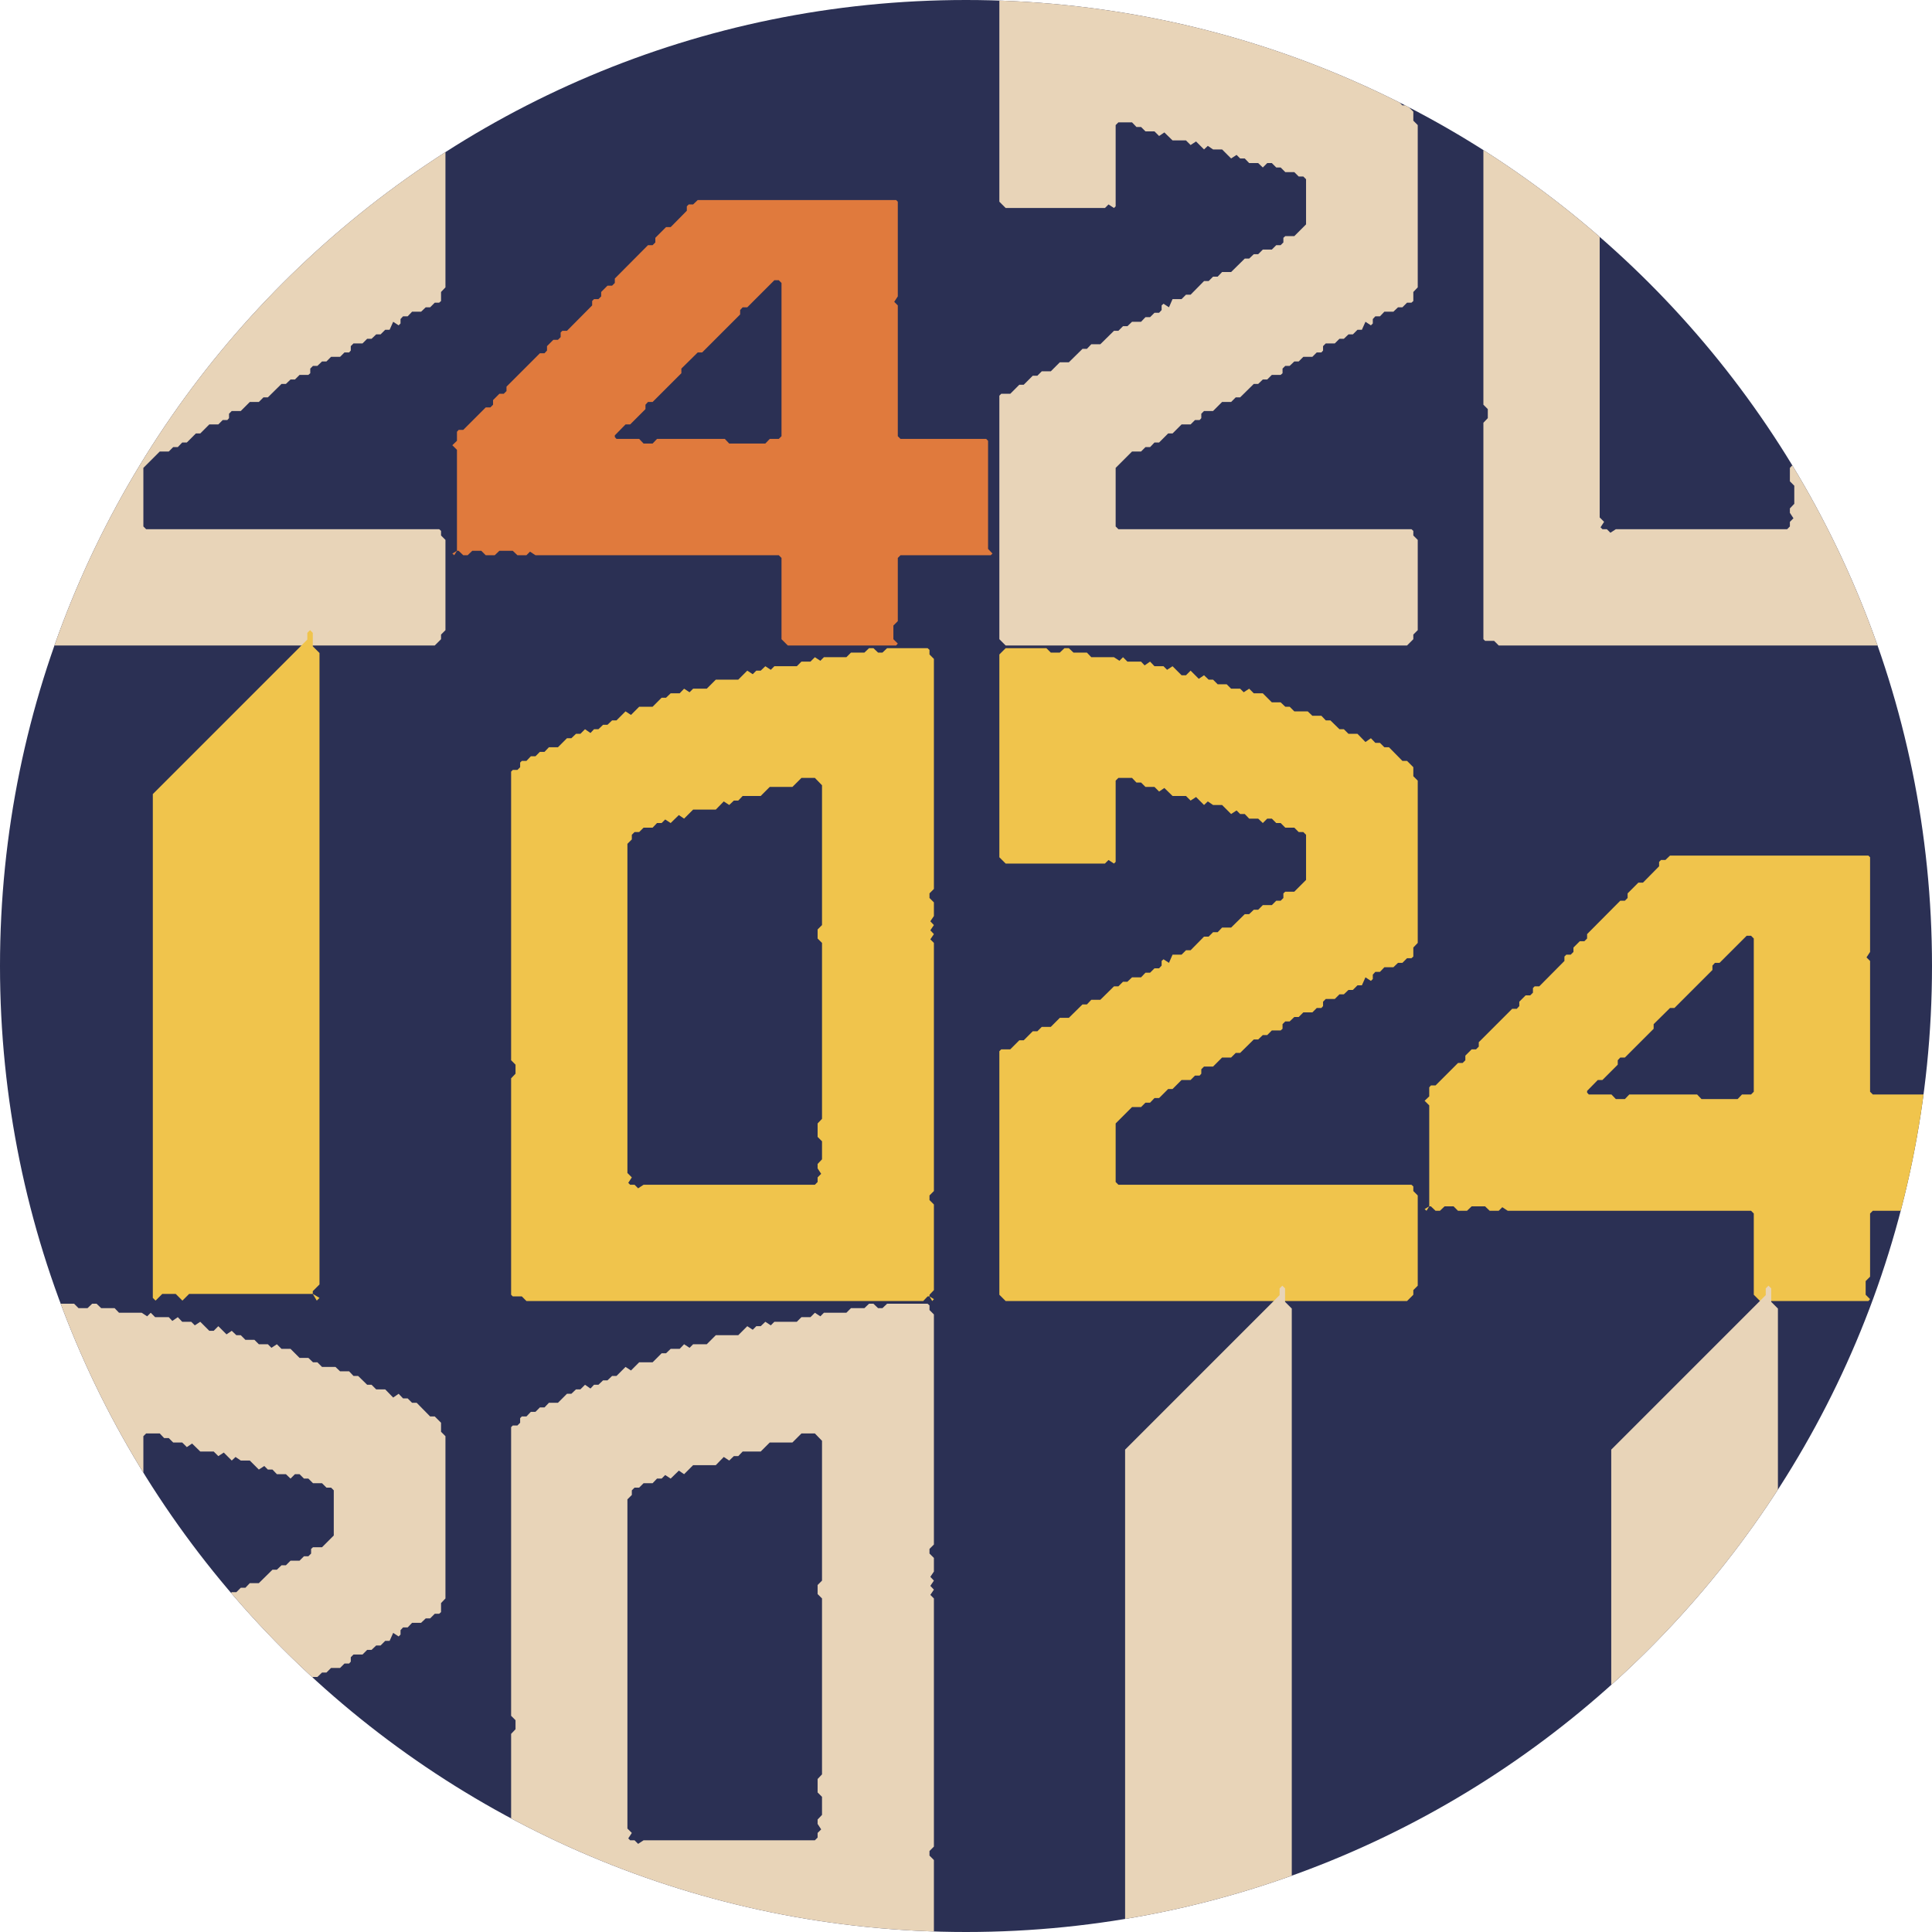
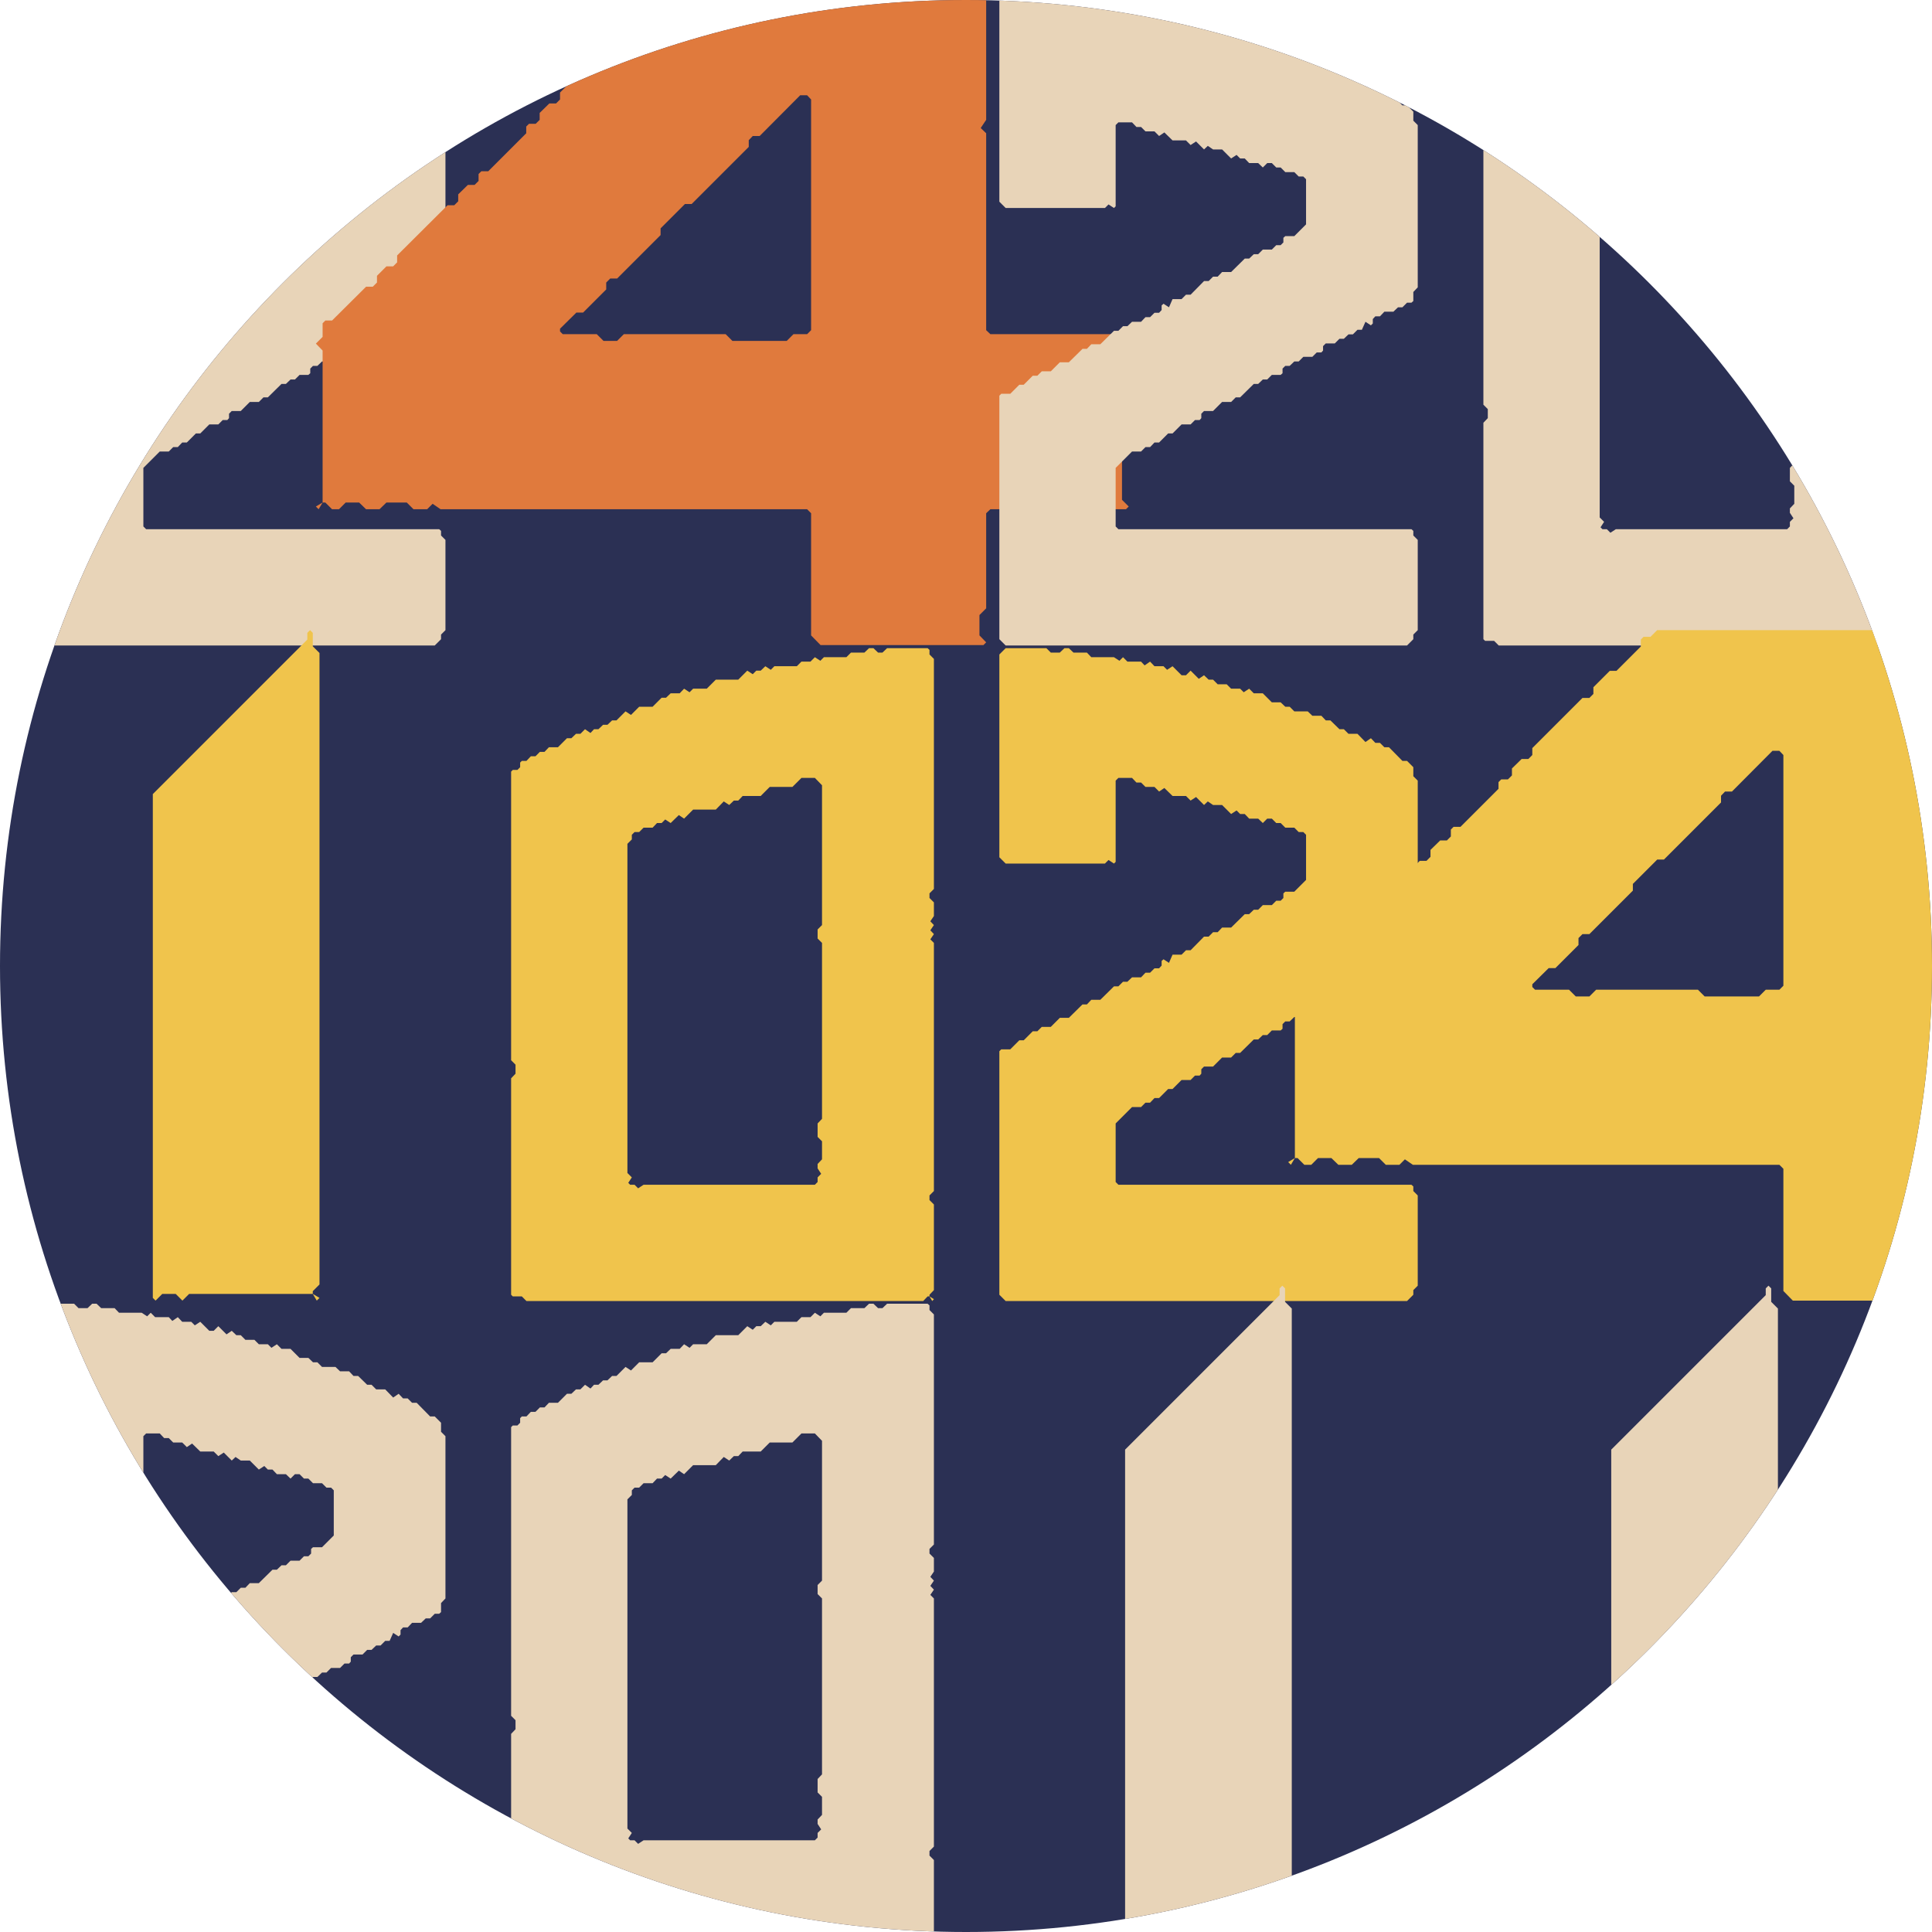
<svg xmlns="http://www.w3.org/2000/svg" viewBox="0 0 128 128">
  <defs>
    <clipPath id="disc">
      <circle cx="64" cy="64" r="64" />
    </clipPath>
  </defs>
  <circle cx="64" cy="64" r="64" fill="#2B3054" />
  <g clip-path="url(#disc)">
    <g transform="translate(64 64) scale(1.22) translate(-64 -64)">
      <g fill="#E8D4B8" transform="translate(24.40 28.40) scale(1.140) translate(-10.00 -16.00)">
        <path fill-rule="evenodd" d="M0.31,0.86L0.01,1.16L0.01,10.82L0.31,11.12L5.04,11.12L5.21,10.95L5.47,11.12L5.55,11.04L5.55,7.17L5.68,7.04L6.33,7.04L6.54,7.26L6.76,7.26L6.97,7.47L7.40,7.47L7.62,7.69L7.87,7.52L8.26,7.90L8.90,7.90L9.12,8.12L9.38,7.95L9.76,8.33L9.94,8.16L10.19,8.33L10.62,8.33L11.05,8.76L11.31,8.59L11.48,8.76L11.70,8.76L11.91,8.98L12.34,8.98L12.56,9.19L12.77,8.98L12.99,8.98L13.20,9.19L13.41,9.19L13.63,9.41L14.06,9.41L14.27,9.62L14.49,9.62L14.62,9.75L14.62,11.90L14.06,12.46L13.63,12.46L13.54,12.54L13.54,12.76L13.41,12.89L13.20,12.89L12.99,13.10L12.56,13.10L12.34,13.32L12.13,13.32L11.91,13.53L11.70,13.53L11.05,14.17L10.62,14.17L10.41,14.39L10.19,14.39L9.98,14.60L9.76,14.60L9.12,15.25L8.90,15.25L8.69,15.46L8.26,15.46L8.09,15.85L7.83,15.68L7.74,15.76L7.74,15.98L7.62,16.11L7.40,16.11L7.19,16.32L6.97,16.32L6.76,16.54L6.33,16.54L6.11,16.75L5.90,16.75L5.68,16.97L5.47,16.97L4.82,17.61L4.39,17.61L4.18,17.83L3.97,17.83L3.32,18.47L2.89,18.47L2.46,18.90L2.03,18.90L1.82,19.11L1.60,19.11L1.17,19.54L0.96,19.54L0.53,19.97L0.10,19.97L0.01,20.06L0.01,31.66L0.31,31.96L19.43,31.96L19.73,31.66L19.73,31.44L19.94,31.23L19.94,26.93L19.73,26.72L19.73,26.50L19.64,26.42L5.68,26.42L5.55,26.29L5.55,23.50L6.33,22.72L6.76,22.72L6.97,22.51L7.19,22.51L7.40,22.29L7.62,22.29L8.05,21.86L8.26,21.86L8.69,21.43L9.12,21.43L9.33,21.22L9.55,21.22L9.63,21.13L9.63,20.92L9.76,20.79L10.19,20.79L10.62,20.36L11.05,20.36L11.27,20.14L11.48,20.14L12.13,19.50L12.34,19.50L12.56,19.29L12.77,19.29L12.99,19.07L13.41,19.07L13.50,18.99L13.50,18.77L13.63,18.64L13.84,18.64L14.06,18.43L14.27,18.43L14.49,18.21L14.92,18.21L15.13,18.00L15.35,18.00L15.43,17.91L15.43,17.70L15.56,17.57L15.99,17.57L16.21,17.35L16.42,17.35L16.64,17.14L16.85,17.14L17.07,16.92L17.28,16.92L17.45,16.54L17.71,16.71L17.80,16.62L17.80,16.41L17.92,16.28L18.14,16.28L18.35,16.06L18.78,16.06L19.00,15.85L19.21,15.85L19.43,15.63L19.64,15.63L19.73,15.55L19.73,15.12L19.94,14.90L19.94,7.17L19.73,6.96L19.73,6.53L19.43,6.23L19.21,6.23L18.57,5.58L18.35,5.58L18.14,5.37L17.92,5.37L17.71,5.15L17.45,5.33L17.07,4.94L16.64,4.94L16.42,4.72L16.21,4.72L15.78,4.30L15.56,4.30L15.35,4.08L14.92,4.08L14.70,3.87L14.06,3.87L13.84,3.65L13.63,3.65L13.41,3.44L12.99,3.44L12.56,3.01L12.13,3.01L11.91,2.79L11.65,2.96L11.48,2.79L11.05,2.79L10.84,2.58L10.41,2.58L10.19,2.36L9.98,2.36L9.76,2.15L9.51,2.32L9.12,1.93L8.90,2.15L8.69,2.15L8.26,1.72L8.00,1.89L7.83,1.72L7.40,1.72L7.19,1.50L6.93,1.68L6.76,1.50L6.11,1.50L5.90,1.29L5.73,1.46L5.47,1.29L4.39,1.29L4.18,1.07L3.54,1.07L3.32,0.86L3.11,0.86L2.89,1.07L2.46,1.07L2.25,0.86Z" />
      </g>
      <g fill="#E07A3D" transform="translate(50.80 28.40) scale(1.140) translate(-10.00 -16.00)">
-         <path fill-rule="evenodd" d="M-2.67,21.78L-2.67,22.21L-2.89,22.42L-2.67,22.64L-2.67,27.45L-2.89,27.58L-2.80,27.66L-2.67,27.45L-2.59,27.45L-2.37,27.66L-2.16,27.66L-1.94,27.45L-1.51,27.45L-1.30,27.66L-0.87,27.66L-0.65,27.45L-0.01,27.45L0.21,27.66L0.64,27.66L0.81,27.49L1.07,27.66L12.66,27.66L12.79,27.79L12.79,31.66L13.09,31.96L18.25,31.96L18.33,31.87L18.12,31.66L18.12,31.01L18.33,30.80L18.33,27.79L18.46,27.66L22.76,27.66L22.84,27.58L22.63,27.36L22.63,22.21L22.54,22.12L18.46,22.12L18.33,21.99L18.33,15.76L18.16,15.59L18.33,15.33L18.33,10.82L18.25,10.74L8.80,10.74L8.58,10.95L8.37,10.95L8.28,11.04L8.28,11.25L7.51,12.03L7.29,12.03L6.78,12.54L6.78,12.76L6.65,12.89L6.43,12.89L4.85,14.48L4.85,14.69L4.72,14.82L4.50,14.82L4.20,15.12L4.20,15.33L4.07,15.46L3.86,15.46L3.77,15.55L3.77,15.76L2.57,16.97L2.35,16.97L2.27,17.05L2.27,17.27L2.14,17.40L1.92,17.40L1.62,17.70L1.62,17.91L1.50,18.04L1.28,18.04L-0.31,19.63L-0.31,19.84L-0.44,19.97L-0.65,19.97L-0.95,20.27L-0.95,20.49L-1.08,20.62L-1.30,20.62L-2.37,21.69L-2.59,21.69Z M12.79,14.69L12.79,21.99L12.66,22.12L12.23,22.12L12.02,22.34L10.30,22.34L10.09,22.12L6.86,22.12L6.65,22.34L6.22,22.34L6.01,22.12L4.93,22.12L4.85,22.03L4.85,21.95L5.36,21.43L5.58,21.43L6.31,20.70L6.31,20.49L6.43,20.36L6.65,20.36L8.02,18.99L8.02,18.77L8.80,18.00L9.01,18.00L10.82,16.19L10.82,15.98L10.94,15.85L11.16,15.85L12.45,14.56L12.66,14.56Z" />
+         <path fill-rule="evenodd" d="M-9.07,16.61L-9.07,17.26L-9.39,17.58L-9.07,17.91L-9.07,25.15L-9.39,25.34L-9.26,25.47L-9.07,25.15L-8.94,25.15L-8.62,25.47L-8.29,25.47L-7.97,25.15L-7.33,25.15L-7.00,25.47L-6.36,25.47L-6.03,25.15L-5.06,25.15L-4.74,25.47L-4.09,25.47L-3.83,25.21L-3.45,25.47L14.01,25.47L14.20,25.66L14.20,31.48L14.65,31.94L22.41,31.94L22.54,31.81L22.22,31.48L22.22,30.51L22.54,30.19L22.54,25.66L22.74,25.47L29.20,25.47L29.33,25.34L29.01,25.02L29.01,17.26L28.88,17.13L22.74,17.13L22.54,16.94L22.54,7.56L22.28,7.31L22.54,6.92L22.54,0.13L22.41,0.00L8.19,0.00L7.87,0.32L7.54,0.32L7.41,0.45L7.41,0.78L6.25,1.94L5.93,1.94L5.15,2.72L5.15,3.04L4.96,3.23L4.63,3.23L2.24,5.62L2.24,5.95L2.05,6.14L1.73,6.14L1.27,6.59L1.27,6.92L1.08,7.11L0.76,7.11L0.63,7.24L0.63,7.56L-1.18,9.37L-1.51,9.37L-1.64,9.50L-1.64,9.83L-1.83,10.02L-2.15,10.02L-2.61,10.47L-2.61,10.80L-2.80,10.99L-3.12,10.99L-5.52,13.38L-5.52,13.71L-5.71,13.90L-6.03,13.90L-6.48,14.35L-6.48,14.67L-6.68,14.87L-7.00,14.87L-8.62,16.48L-8.94,16.48Z M14.20,5.95L14.20,16.94L14.01,17.13L13.36,17.13L13.04,17.45L10.45,17.45L10.13,17.13L5.28,17.13L4.96,17.45L4.31,17.45L3.99,17.13L2.37,17.13L2.24,17.00L2.24,16.87L3.02,16.10L3.34,16.10L4.44,15.00L4.44,14.67L4.63,14.48L4.96,14.48L7.03,12.41L7.03,12.09L8.19,10.93L8.51,10.93L11.23,8.21L11.23,7.89L11.42,7.69L11.75,7.69L13.68,5.75L14.01,5.75Z" />
      </g>
      <g fill="#E8D4B8" transform="translate(77.20 28.40) scale(1.140) translate(-10.00 -16.00)">
        <path fill-rule="evenodd" d="M0.31,0.86L0.01,1.16L0.01,10.82L0.31,11.12L5.04,11.12L5.21,10.95L5.47,11.12L5.55,11.04L5.55,7.17L5.68,7.04L6.33,7.04L6.54,7.26L6.76,7.26L6.97,7.47L7.40,7.47L7.62,7.69L7.87,7.52L8.26,7.90L8.90,7.90L9.12,8.12L9.38,7.95L9.76,8.33L9.94,8.16L10.19,8.33L10.62,8.33L11.05,8.76L11.31,8.59L11.48,8.76L11.70,8.76L11.91,8.98L12.34,8.98L12.56,9.19L12.77,8.98L12.99,8.98L13.20,9.19L13.41,9.19L13.63,9.41L14.06,9.41L14.27,9.62L14.49,9.62L14.62,9.75L14.62,11.90L14.06,12.46L13.63,12.46L13.54,12.54L13.54,12.76L13.41,12.89L13.20,12.89L12.99,13.10L12.56,13.10L12.34,13.32L12.13,13.32L11.91,13.53L11.70,13.53L11.05,14.17L10.62,14.17L10.41,14.39L10.19,14.39L9.98,14.60L9.76,14.60L9.12,15.25L8.90,15.25L8.69,15.46L8.26,15.46L8.09,15.85L7.83,15.68L7.74,15.76L7.74,15.98L7.62,16.11L7.40,16.11L7.19,16.32L6.97,16.32L6.76,16.54L6.33,16.54L6.11,16.75L5.90,16.75L5.68,16.97L5.47,16.97L4.82,17.61L4.39,17.61L4.18,17.83L3.97,17.83L3.32,18.47L2.89,18.47L2.46,18.90L2.03,18.90L1.82,19.11L1.60,19.11L1.17,19.54L0.96,19.54L0.53,19.97L0.10,19.97L0.01,20.06L0.01,31.66L0.31,31.96L19.43,31.96L19.73,31.66L19.73,31.44L19.94,31.23L19.94,26.93L19.73,26.72L19.73,26.50L19.64,26.42L5.68,26.42L5.55,26.29L5.55,23.50L6.33,22.72L6.76,22.72L6.97,22.51L7.19,22.51L7.40,22.29L7.62,22.29L8.05,21.86L8.26,21.86L8.69,21.43L9.12,21.43L9.33,21.22L9.55,21.22L9.63,21.13L9.63,20.92L9.76,20.79L10.19,20.79L10.62,20.36L11.05,20.36L11.27,20.14L11.48,20.14L12.13,19.50L12.34,19.50L12.56,19.29L12.77,19.29L12.99,19.07L13.41,19.07L13.50,18.99L13.50,18.77L13.63,18.64L13.84,18.64L14.06,18.43L14.27,18.43L14.49,18.21L14.92,18.21L15.13,18.00L15.35,18.00L15.43,17.91L15.43,17.70L15.56,17.57L15.99,17.57L16.21,17.35L16.42,17.35L16.64,17.14L16.85,17.14L17.07,16.92L17.28,16.92L17.45,16.54L17.71,16.71L17.80,16.62L17.80,16.41L17.92,16.28L18.14,16.28L18.35,16.06L18.78,16.06L19.00,15.85L19.21,15.85L19.43,15.63L19.64,15.63L19.73,15.55L19.73,15.12L19.94,14.90L19.94,7.17L19.73,6.96L19.73,6.53L19.43,6.23L19.21,6.23L18.57,5.58L18.35,5.58L18.14,5.37L17.92,5.37L17.71,5.15L17.45,5.33L17.07,4.94L16.64,4.94L16.42,4.72L16.21,4.72L15.78,4.30L15.56,4.30L15.35,4.08L14.92,4.08L14.70,3.87L14.06,3.87L13.84,3.65L13.63,3.65L13.41,3.44L12.99,3.44L12.56,3.01L12.13,3.01L11.91,2.79L11.65,2.96L11.48,2.79L11.05,2.79L10.84,2.58L10.41,2.58L10.19,2.36L9.98,2.36L9.76,2.15L9.51,2.32L9.12,1.93L8.90,2.15L8.69,2.15L8.26,1.72L8.00,1.89L7.83,1.72L7.40,1.72L7.19,1.50L6.93,1.68L6.76,1.50L6.11,1.50L5.90,1.29L5.73,1.46L5.47,1.29L4.39,1.29L4.18,1.07L3.54,1.07L3.32,0.86L3.11,0.86L2.89,1.07L2.46,1.07L2.25,0.86Z" />
      </g>
      <g fill="#E8D4B8" transform="translate(103.60 28.40) scale(1.140) translate(-10.00 -16.00)">
        <path fill-rule="evenodd" d="M19.75,0.86L17.82,0.86L17.60,1.07L17.39,1.07L17.17,0.86L16.96,0.86L16.74,1.07L16.10,1.07L15.88,1.29L14.81,1.29L14.64,1.46L14.38,1.29L14.17,1.50L13.74,1.50L13.52,1.72L12.45,1.72L12.28,1.89L12.02,1.72L11.80,1.93L11.59,1.93L11.42,2.10L11.16,1.93L10.73,2.36L9.66,2.36L9.23,2.79L8.58,2.79L8.41,2.96L8.15,2.79L7.94,3.01L7.51,3.01L7.29,3.22L7.08,3.22L6.65,3.65L6.01,3.65L5.62,4.04L5.36,3.87L4.93,4.30L4.72,4.30L4.50,4.51L4.29,4.51L4.07,4.72L3.86,4.72L3.69,4.90L3.43,4.72L3.21,4.94L3.00,4.94L2.78,5.15L2.57,5.15L2.14,5.58L1.71,5.58L1.50,5.80L1.28,5.80L1.07,6.01L0.85,6.01L0.64,6.23L0.42,6.23L0.34,6.31L0.34,6.53L0.21,6.66L-0.01,6.66L-0.09,6.74L-0.09,20.49L0.12,20.70L0.12,21.13L-0.09,21.35L-0.09,31.66L-0.01,31.74L0.42,31.74L0.64,31.96L19.54,31.96L19.75,31.74L19.84,31.74L19.97,31.96L20.05,31.87L19.84,31.74L19.84,31.66L20.05,31.44L20.05,27.36L19.84,27.15L19.84,26.93L20.05,26.72L20.05,14.90L19.88,14.73L20.05,14.48L19.88,14.30L20.05,14.05L19.88,13.87L20.05,13.62L20.05,12.97L19.84,12.76L19.84,12.54L20.05,12.33L20.05,1.37L19.84,1.16L19.84,0.94Z M14.38,7.04L14.72,7.39L14.72,14.05L14.51,14.26L14.51,14.69L14.72,14.90L14.72,23.28L14.51,23.50L14.51,24.14L14.72,24.35L14.72,25.21L14.51,25.43L14.51,25.64L14.68,25.90L14.51,26.07L14.51,26.29L14.38,26.42L6.22,26.42L5.96,26.59L5.79,26.42L5.58,26.42L5.49,26.33L5.66,26.07L5.45,25.86L5.45,10.18L5.66,9.97L5.66,9.75L5.79,9.62L6.01,9.62L6.22,9.41L6.65,9.41L6.86,9.19L7.08,9.19L7.25,9.02L7.51,9.19L7.90,8.81L8.15,8.98L8.58,8.55L9.66,8.55L10.04,8.16L10.30,8.33L10.52,8.12L10.73,8.12L10.94,7.90L11.80,7.90L12.23,7.47L13.31,7.47L13.74,7.04Z" />
      </g>
      <g fill="#F0C44C" transform="translate(24.40 64.00) scale(1.140) translate(-10.00 -16.00)">
        <path fill-rule="evenodd" d="M13.49,0.00L13.36,0.13L13.36,0.45L6.00,7.81L6.00,31.81L6.13,31.94L6.45,31.62L7.09,31.62L7.41,31.94L7.73,31.62L13.62,31.62L13.81,31.94L13.94,31.81L13.62,31.62L13.62,31.49L13.94,31.17L13.94,1.09L13.62,0.77L13.62,0.13Z" />
      </g>
      <g fill="#F0C44C" transform="translate(50.80 64.00) scale(1.140) translate(-10.00 -16.00)">
        <path fill-rule="evenodd" d="M19.75,0.86L17.82,0.86L17.60,1.07L17.39,1.07L17.17,0.86L16.96,0.86L16.74,1.07L16.10,1.07L15.88,1.29L14.81,1.29L14.64,1.46L14.38,1.29L14.17,1.50L13.74,1.50L13.52,1.72L12.45,1.72L12.28,1.89L12.02,1.72L11.80,1.93L11.59,1.93L11.42,2.10L11.16,1.93L10.73,2.36L9.66,2.36L9.23,2.79L8.58,2.79L8.41,2.96L8.15,2.79L7.94,3.01L7.51,3.01L7.29,3.22L7.08,3.22L6.65,3.65L6.01,3.65L5.62,4.04L5.36,3.87L4.93,4.30L4.72,4.30L4.50,4.51L4.29,4.51L4.07,4.72L3.86,4.72L3.69,4.90L3.43,4.72L3.21,4.94L3.00,4.94L2.78,5.15L2.57,5.15L2.14,5.58L1.71,5.58L1.50,5.80L1.28,5.80L1.07,6.01L0.85,6.01L0.64,6.23L0.42,6.23L0.34,6.31L0.34,6.53L0.21,6.66L-0.01,6.66L-0.09,6.74L-0.09,20.49L0.12,20.70L0.12,21.13L-0.09,21.35L-0.09,31.66L-0.01,31.74L0.42,31.74L0.64,31.96L19.54,31.96L19.75,31.74L19.84,31.74L19.97,31.96L20.05,31.87L19.84,31.74L19.84,31.66L20.05,31.44L20.05,27.36L19.84,27.15L19.84,26.93L20.05,26.72L20.05,14.90L19.88,14.73L20.05,14.48L19.88,14.30L20.05,14.05L19.88,13.87L20.05,13.62L20.05,12.97L19.84,12.76L19.84,12.54L20.05,12.33L20.05,1.37L19.84,1.16L19.84,0.94Z M14.38,7.04L14.72,7.39L14.72,14.05L14.51,14.26L14.51,14.69L14.72,14.90L14.72,23.28L14.51,23.50L14.51,24.14L14.72,24.35L14.72,25.21L14.51,25.43L14.51,25.64L14.68,25.90L14.51,26.07L14.51,26.29L14.38,26.42L6.22,26.42L5.96,26.59L5.79,26.42L5.58,26.42L5.49,26.33L5.66,26.07L5.45,25.86L5.45,10.18L5.66,9.97L5.66,9.75L5.79,9.62L6.01,9.62L6.22,9.41L6.65,9.41L6.86,9.19L7.08,9.19L7.25,9.02L7.51,9.19L7.90,8.81L8.15,8.98L8.58,8.55L9.66,8.55L10.04,8.16L10.30,8.33L10.52,8.12L10.73,8.12L10.94,7.90L11.80,7.90L12.23,7.47L13.31,7.47L13.74,7.04Z" />
      </g>
      <g fill="#F0C44C" transform="translate(77.20 64.00) scale(1.140) translate(-10.00 -16.00)">
        <path fill-rule="evenodd" d="M0.31,0.86L0.01,1.16L0.01,10.82L0.31,11.12L5.04,11.12L5.21,10.95L5.47,11.12L5.55,11.04L5.55,7.17L5.68,7.04L6.33,7.04L6.54,7.26L6.76,7.26L6.97,7.47L7.40,7.47L7.62,7.69L7.87,7.52L8.26,7.90L8.90,7.90L9.12,8.12L9.38,7.95L9.76,8.33L9.94,8.16L10.19,8.33L10.62,8.33L11.05,8.76L11.31,8.59L11.48,8.76L11.70,8.76L11.91,8.98L12.34,8.98L12.56,9.19L12.77,8.98L12.99,8.98L13.20,9.19L13.41,9.19L13.63,9.41L14.06,9.41L14.27,9.62L14.49,9.62L14.62,9.75L14.62,11.90L14.06,12.46L13.63,12.46L13.54,12.54L13.54,12.76L13.41,12.89L13.20,12.89L12.99,13.10L12.56,13.10L12.34,13.32L12.13,13.32L11.91,13.53L11.70,13.53L11.05,14.17L10.62,14.17L10.41,14.39L10.19,14.39L9.98,14.60L9.76,14.60L9.12,15.25L8.90,15.25L8.69,15.46L8.26,15.46L8.09,15.85L7.83,15.68L7.74,15.76L7.74,15.98L7.62,16.11L7.40,16.11L7.19,16.32L6.97,16.32L6.76,16.54L6.33,16.54L6.11,16.75L5.90,16.75L5.68,16.97L5.47,16.97L4.82,17.61L4.39,17.61L4.18,17.83L3.97,17.83L3.32,18.47L2.89,18.47L2.46,18.90L2.03,18.90L1.82,19.11L1.60,19.11L1.17,19.54L0.96,19.54L0.53,19.97L0.10,19.97L0.01,20.06L0.01,31.66L0.31,31.96L19.43,31.96L19.73,31.66L19.73,31.44L19.94,31.23L19.94,26.93L19.73,26.72L19.73,26.50L19.64,26.42L5.68,26.42L5.55,26.29L5.55,23.50L6.33,22.72L6.76,22.72L6.97,22.51L7.19,22.51L7.40,22.29L7.62,22.29L8.05,21.86L8.26,21.86L8.69,21.43L9.12,21.43L9.33,21.22L9.55,21.22L9.63,21.13L9.63,20.92L9.76,20.79L10.19,20.79L10.62,20.36L11.05,20.36L11.27,20.14L11.48,20.14L12.13,19.50L12.34,19.50L12.56,19.29L12.77,19.29L12.99,19.07L13.41,19.07L13.50,18.99L13.50,18.77L13.63,18.64L13.84,18.64L14.06,18.43L14.27,18.43L14.49,18.21L14.92,18.21L15.13,18.00L15.35,18.00L15.43,17.91L15.43,17.70L15.56,17.57L15.99,17.57L16.21,17.35L16.42,17.35L16.64,17.14L16.85,17.14L17.07,16.92L17.28,16.92L17.45,16.54L17.71,16.71L17.80,16.62L17.80,16.41L17.92,16.28L18.14,16.28L18.35,16.06L18.78,16.06L19.00,15.85L19.21,15.85L19.43,15.63L19.64,15.63L19.73,15.55L19.73,15.12L19.94,14.90L19.94,7.17L19.73,6.96L19.73,6.53L19.43,6.23L19.21,6.23L18.57,5.58L18.35,5.58L18.14,5.37L17.92,5.37L17.71,5.15L17.45,5.33L17.07,4.94L16.64,4.94L16.42,4.72L16.21,4.72L15.78,4.30L15.56,4.30L15.35,4.08L14.92,4.08L14.70,3.87L14.06,3.87L13.84,3.65L13.63,3.65L13.41,3.44L12.99,3.44L12.56,3.01L12.13,3.01L11.91,2.79L11.65,2.96L11.48,2.79L11.05,2.79L10.84,2.58L10.41,2.58L10.19,2.36L9.98,2.36L9.76,2.15L9.51,2.32L9.12,1.93L8.90,2.15L8.69,2.15L8.26,1.72L8.00,1.89L7.83,1.72L7.40,1.72L7.19,1.50L6.93,1.68L6.76,1.50L6.11,1.50L5.90,1.29L5.73,1.46L5.47,1.29L4.39,1.29L4.18,1.07L3.54,1.07L3.32,0.86L3.11,0.86L2.89,1.07L2.46,1.07L2.25,0.86Z" />
      </g>
      <g fill="#F0C44C" transform="translate(103.60 64.00) scale(1.140) translate(-10.00 -16.00)">
-         <path fill-rule="evenodd" d="M-2.67,21.78L-2.67,22.21L-2.89,22.42L-2.67,22.64L-2.67,27.45L-2.89,27.58L-2.80,27.66L-2.67,27.45L-2.59,27.45L-2.37,27.66L-2.16,27.66L-1.94,27.45L-1.51,27.45L-1.30,27.66L-0.87,27.66L-0.65,27.45L-0.01,27.45L0.21,27.66L0.64,27.66L0.81,27.49L1.07,27.66L12.66,27.66L12.79,27.79L12.79,31.66L13.09,31.96L18.25,31.96L18.33,31.87L18.12,31.66L18.12,31.01L18.33,30.80L18.33,27.79L18.46,27.66L22.76,27.66L22.84,27.58L22.63,27.36L22.63,22.21L22.54,22.12L18.46,22.12L18.33,21.99L18.33,15.76L18.16,15.59L18.33,15.33L18.33,10.82L18.25,10.74L8.80,10.74L8.58,10.95L8.37,10.95L8.28,11.04L8.28,11.25L7.51,12.03L7.29,12.03L6.78,12.54L6.78,12.76L6.65,12.89L6.43,12.89L4.85,14.48L4.85,14.69L4.72,14.82L4.50,14.82L4.20,15.12L4.20,15.33L4.07,15.46L3.86,15.46L3.77,15.55L3.77,15.76L2.57,16.97L2.35,16.97L2.27,17.05L2.27,17.27L2.14,17.40L1.92,17.40L1.62,17.70L1.62,17.91L1.50,18.04L1.28,18.04L-0.31,19.63L-0.31,19.84L-0.44,19.97L-0.65,19.97L-0.95,20.27L-0.95,20.49L-1.08,20.62L-1.30,20.62L-2.37,21.69L-2.59,21.69Z M12.79,14.69L12.79,21.99L12.66,22.12L12.23,22.12L12.02,22.34L10.30,22.34L10.09,22.12L6.86,22.12L6.65,22.34L6.22,22.34L6.01,22.12L4.93,22.12L4.85,22.03L4.85,21.95L5.36,21.43L5.58,21.43L6.31,20.70L6.31,20.49L6.43,20.36L6.65,20.36L8.02,18.99L8.02,18.77L8.80,18.00L9.01,18.00L10.82,16.19L10.82,15.98L10.94,15.85L11.16,15.85L12.45,14.56L12.66,14.56Z" />
+         <path fill-rule="evenodd" d="M-9.07,16.61L-9.07,17.26L-9.39,17.58L-9.07,17.91L-9.07,25.15L-9.39,25.34L-9.26,25.47L-9.07,25.15L-8.94,25.15L-8.62,25.47L-8.29,25.47L-7.97,25.15L-7.33,25.15L-7.00,25.47L-6.36,25.47L-6.03,25.15L-5.06,25.15L-4.74,25.47L-4.09,25.47L-3.83,25.21L-3.45,25.47L14.01,25.47L14.20,25.66L14.20,31.48L14.65,31.94L22.41,31.94L22.54,31.81L22.22,31.48L22.22,30.51L22.54,30.19L22.54,25.66L22.74,25.47L29.20,25.47L29.33,25.34L29.01,25.02L29.01,17.26L28.88,17.13L22.74,17.13L22.54,16.94L22.54,7.56L22.28,7.31L22.54,6.92L22.54,0.13L22.41,0.00L8.19,0.00L7.87,0.32L7.54,0.32L7.41,0.45L7.41,0.78L6.25,1.94L5.93,1.94L5.15,2.72L5.15,3.04L4.96,3.23L4.63,3.23L2.24,5.62L2.24,5.95L2.05,6.14L1.73,6.14L1.27,6.59L1.27,6.92L1.08,7.11L0.76,7.11L0.63,7.24L0.63,7.56L-1.18,9.37L-1.51,9.37L-1.64,9.50L-1.64,9.83L-1.83,10.02L-2.15,10.02L-2.61,10.47L-2.61,10.80L-2.80,10.99L-3.12,10.99L-5.52,13.38L-5.52,13.71L-5.71,13.90L-6.03,13.90L-6.48,14.35L-6.48,14.67L-6.68,14.87L-7.00,14.87L-8.62,16.48L-8.94,16.48Z M14.20,5.95L14.20,16.94L14.01,17.13L13.36,17.13L13.04,17.45L10.45,17.45L10.13,17.13L5.28,17.13L4.96,17.45L4.31,17.45L3.99,17.13L2.37,17.13L2.24,17.00L2.24,16.87L3.02,16.10L3.34,16.10L4.44,15.00L4.44,14.67L4.63,14.48L4.96,14.48L7.03,12.41L7.03,12.09L8.19,10.93L8.51,10.93L11.23,8.21L11.23,7.89L11.42,7.69L11.75,7.69L13.68,5.75L14.01,5.75Z" />
      </g>
      <g fill="#E8D4B8" transform="translate(24.40 99.60) scale(1.140) translate(-10.00 -16.00)">
        <path fill-rule="evenodd" d="M0.31,0.86L0.01,1.16L0.01,10.82L0.31,11.12L5.04,11.12L5.21,10.95L5.47,11.12L5.55,11.04L5.55,7.17L5.68,7.04L6.33,7.04L6.54,7.26L6.76,7.26L6.97,7.47L7.40,7.47L7.62,7.69L7.87,7.52L8.26,7.90L8.90,7.90L9.12,8.12L9.38,7.95L9.76,8.33L9.94,8.16L10.19,8.33L10.62,8.33L11.05,8.76L11.31,8.59L11.48,8.76L11.70,8.76L11.91,8.98L12.34,8.98L12.56,9.19L12.77,8.98L12.99,8.98L13.20,9.19L13.41,9.19L13.63,9.41L14.06,9.41L14.27,9.62L14.49,9.62L14.62,9.75L14.62,11.90L14.06,12.46L13.63,12.46L13.54,12.54L13.54,12.76L13.41,12.89L13.20,12.89L12.99,13.10L12.56,13.10L12.34,13.32L12.13,13.32L11.91,13.53L11.70,13.53L11.05,14.17L10.62,14.17L10.41,14.39L10.19,14.39L9.98,14.60L9.76,14.60L9.12,15.25L8.90,15.25L8.69,15.46L8.26,15.46L8.09,15.85L7.83,15.68L7.74,15.76L7.74,15.98L7.62,16.11L7.40,16.11L7.19,16.32L6.97,16.32L6.76,16.54L6.33,16.54L6.11,16.75L5.90,16.75L5.68,16.97L5.47,16.97L4.82,17.61L4.39,17.61L4.18,17.83L3.97,17.83L3.32,18.47L2.89,18.47L2.46,18.90L2.03,18.90L1.82,19.11L1.60,19.11L1.17,19.54L0.96,19.54L0.53,19.97L0.10,19.97L0.01,20.06L0.01,31.66L0.31,31.96L19.43,31.96L19.73,31.66L19.73,31.44L19.94,31.23L19.94,26.93L19.73,26.72L19.73,26.50L19.64,26.42L5.68,26.42L5.55,26.29L5.55,23.50L6.33,22.72L6.76,22.72L6.97,22.51L7.19,22.51L7.40,22.29L7.62,22.29L8.05,21.86L8.26,21.86L8.69,21.43L9.12,21.43L9.33,21.22L9.55,21.22L9.63,21.13L9.63,20.92L9.76,20.79L10.19,20.79L10.62,20.36L11.05,20.36L11.27,20.14L11.48,20.14L12.13,19.50L12.34,19.50L12.56,19.29L12.77,19.29L12.99,19.07L13.41,19.07L13.50,18.99L13.50,18.77L13.63,18.64L13.84,18.64L14.06,18.43L14.27,18.43L14.49,18.21L14.92,18.21L15.13,18.00L15.35,18.00L15.43,17.91L15.43,17.70L15.56,17.57L15.99,17.57L16.21,17.35L16.42,17.35L16.64,17.14L16.85,17.14L17.07,16.92L17.28,16.92L17.45,16.54L17.71,16.71L17.80,16.62L17.80,16.41L17.92,16.28L18.14,16.28L18.35,16.06L18.78,16.06L19.00,15.85L19.21,15.85L19.43,15.63L19.64,15.63L19.73,15.55L19.73,15.12L19.94,14.90L19.94,7.17L19.73,6.96L19.73,6.53L19.43,6.23L19.21,6.23L18.57,5.58L18.35,5.58L18.14,5.37L17.92,5.37L17.71,5.15L17.45,5.33L17.07,4.94L16.64,4.94L16.42,4.72L16.21,4.72L15.78,4.30L15.56,4.30L15.35,4.08L14.92,4.08L14.70,3.87L14.06,3.87L13.84,3.65L13.63,3.65L13.41,3.44L12.99,3.44L12.56,3.01L12.13,3.01L11.91,2.79L11.65,2.96L11.48,2.79L11.05,2.79L10.84,2.58L10.41,2.58L10.19,2.36L9.98,2.36L9.76,2.15L9.51,2.32L9.12,1.93L8.90,2.15L8.69,2.15L8.26,1.72L8.00,1.89L7.83,1.72L7.40,1.72L7.19,1.50L6.93,1.68L6.76,1.50L6.11,1.50L5.90,1.29L5.73,1.46L5.47,1.29L4.39,1.29L4.18,1.07L3.54,1.07L3.32,0.86L3.11,0.86L2.89,1.07L2.46,1.07L2.25,0.86Z" />
      </g>
      <g fill="#E8D4B8" transform="translate(50.80 99.60) scale(1.140) translate(-10.00 -16.00)">
        <path fill-rule="evenodd" d="M19.75,0.86L17.82,0.86L17.60,1.07L17.39,1.07L17.17,0.86L16.96,0.86L16.74,1.07L16.10,1.07L15.88,1.29L14.81,1.29L14.64,1.46L14.38,1.29L14.17,1.50L13.74,1.50L13.52,1.72L12.45,1.72L12.28,1.89L12.02,1.72L11.80,1.93L11.59,1.93L11.42,2.10L11.16,1.93L10.73,2.36L9.66,2.36L9.23,2.79L8.58,2.79L8.41,2.96L8.15,2.79L7.94,3.01L7.51,3.01L7.29,3.22L7.08,3.22L6.65,3.65L6.01,3.65L5.62,4.04L5.36,3.87L4.93,4.30L4.72,4.30L4.50,4.51L4.29,4.51L4.07,4.72L3.86,4.72L3.69,4.90L3.43,4.72L3.21,4.94L3.00,4.94L2.78,5.15L2.57,5.15L2.14,5.58L1.71,5.58L1.50,5.80L1.28,5.80L1.07,6.01L0.85,6.01L0.64,6.23L0.42,6.23L0.34,6.31L0.34,6.53L0.21,6.66L-0.01,6.66L-0.09,6.74L-0.09,20.49L0.12,20.70L0.12,21.13L-0.09,21.35L-0.09,31.66L-0.01,31.74L0.42,31.74L0.64,31.96L19.54,31.96L19.75,31.74L19.84,31.74L19.97,31.96L20.05,31.87L19.84,31.74L19.84,31.66L20.05,31.44L20.05,27.36L19.84,27.15L19.84,26.93L20.05,26.72L20.05,14.90L19.88,14.73L20.05,14.48L19.88,14.30L20.05,14.05L19.88,13.87L20.05,13.62L20.05,12.97L19.84,12.76L19.84,12.54L20.05,12.33L20.05,1.37L19.84,1.16L19.84,0.94Z M14.38,7.04L14.72,7.39L14.72,14.05L14.51,14.26L14.51,14.69L14.72,14.90L14.72,23.28L14.51,23.50L14.51,24.14L14.72,24.35L14.72,25.21L14.51,25.43L14.51,25.64L14.68,25.90L14.51,26.07L14.51,26.29L14.38,26.42L6.22,26.42L5.96,26.59L5.79,26.42L5.58,26.42L5.49,26.33L5.66,26.07L5.45,25.86L5.45,10.18L5.66,9.97L5.66,9.75L5.79,9.62L6.01,9.62L6.22,9.41L6.65,9.41L6.86,9.19L7.08,9.19L7.25,9.02L7.51,9.19L7.90,8.81L8.15,8.98L8.58,8.55L9.66,8.55L10.04,8.16L10.30,8.33L10.52,8.12L10.73,8.12L10.94,7.90L11.80,7.90L12.23,7.47L13.31,7.47L13.74,7.04Z" />
      </g>
      <g fill="#E8D4B8" transform="translate(77.20 99.60) scale(1.140) translate(-10.00 -16.00)">
        <path fill-rule="evenodd" d="M13.49,0.00L13.36,0.13L13.36,0.45L6.00,7.81L6.00,31.81L6.13,31.94L6.45,31.62L7.09,31.62L7.41,31.94L7.73,31.62L13.62,31.62L13.81,31.94L13.94,31.81L13.62,31.62L13.62,31.49L13.94,31.17L13.94,1.09L13.62,0.77L13.62,0.13Z" />
      </g>
      <g fill="#E8D4B8" transform="translate(103.60 99.60) scale(1.140) translate(-10.00 -16.00)">
        <path fill-rule="evenodd" d="M13.49,0.00L13.36,0.13L13.36,0.45L6.00,7.81L6.00,31.81L6.13,31.94L6.45,31.62L7.09,31.62L7.41,31.94L7.73,31.62L13.62,31.62L13.81,31.94L13.94,31.81L13.62,31.62L13.62,31.49L13.94,31.17L13.94,1.09L13.62,0.77L13.62,0.13Z" />
      </g>
    </g>
  </g>
</svg>
